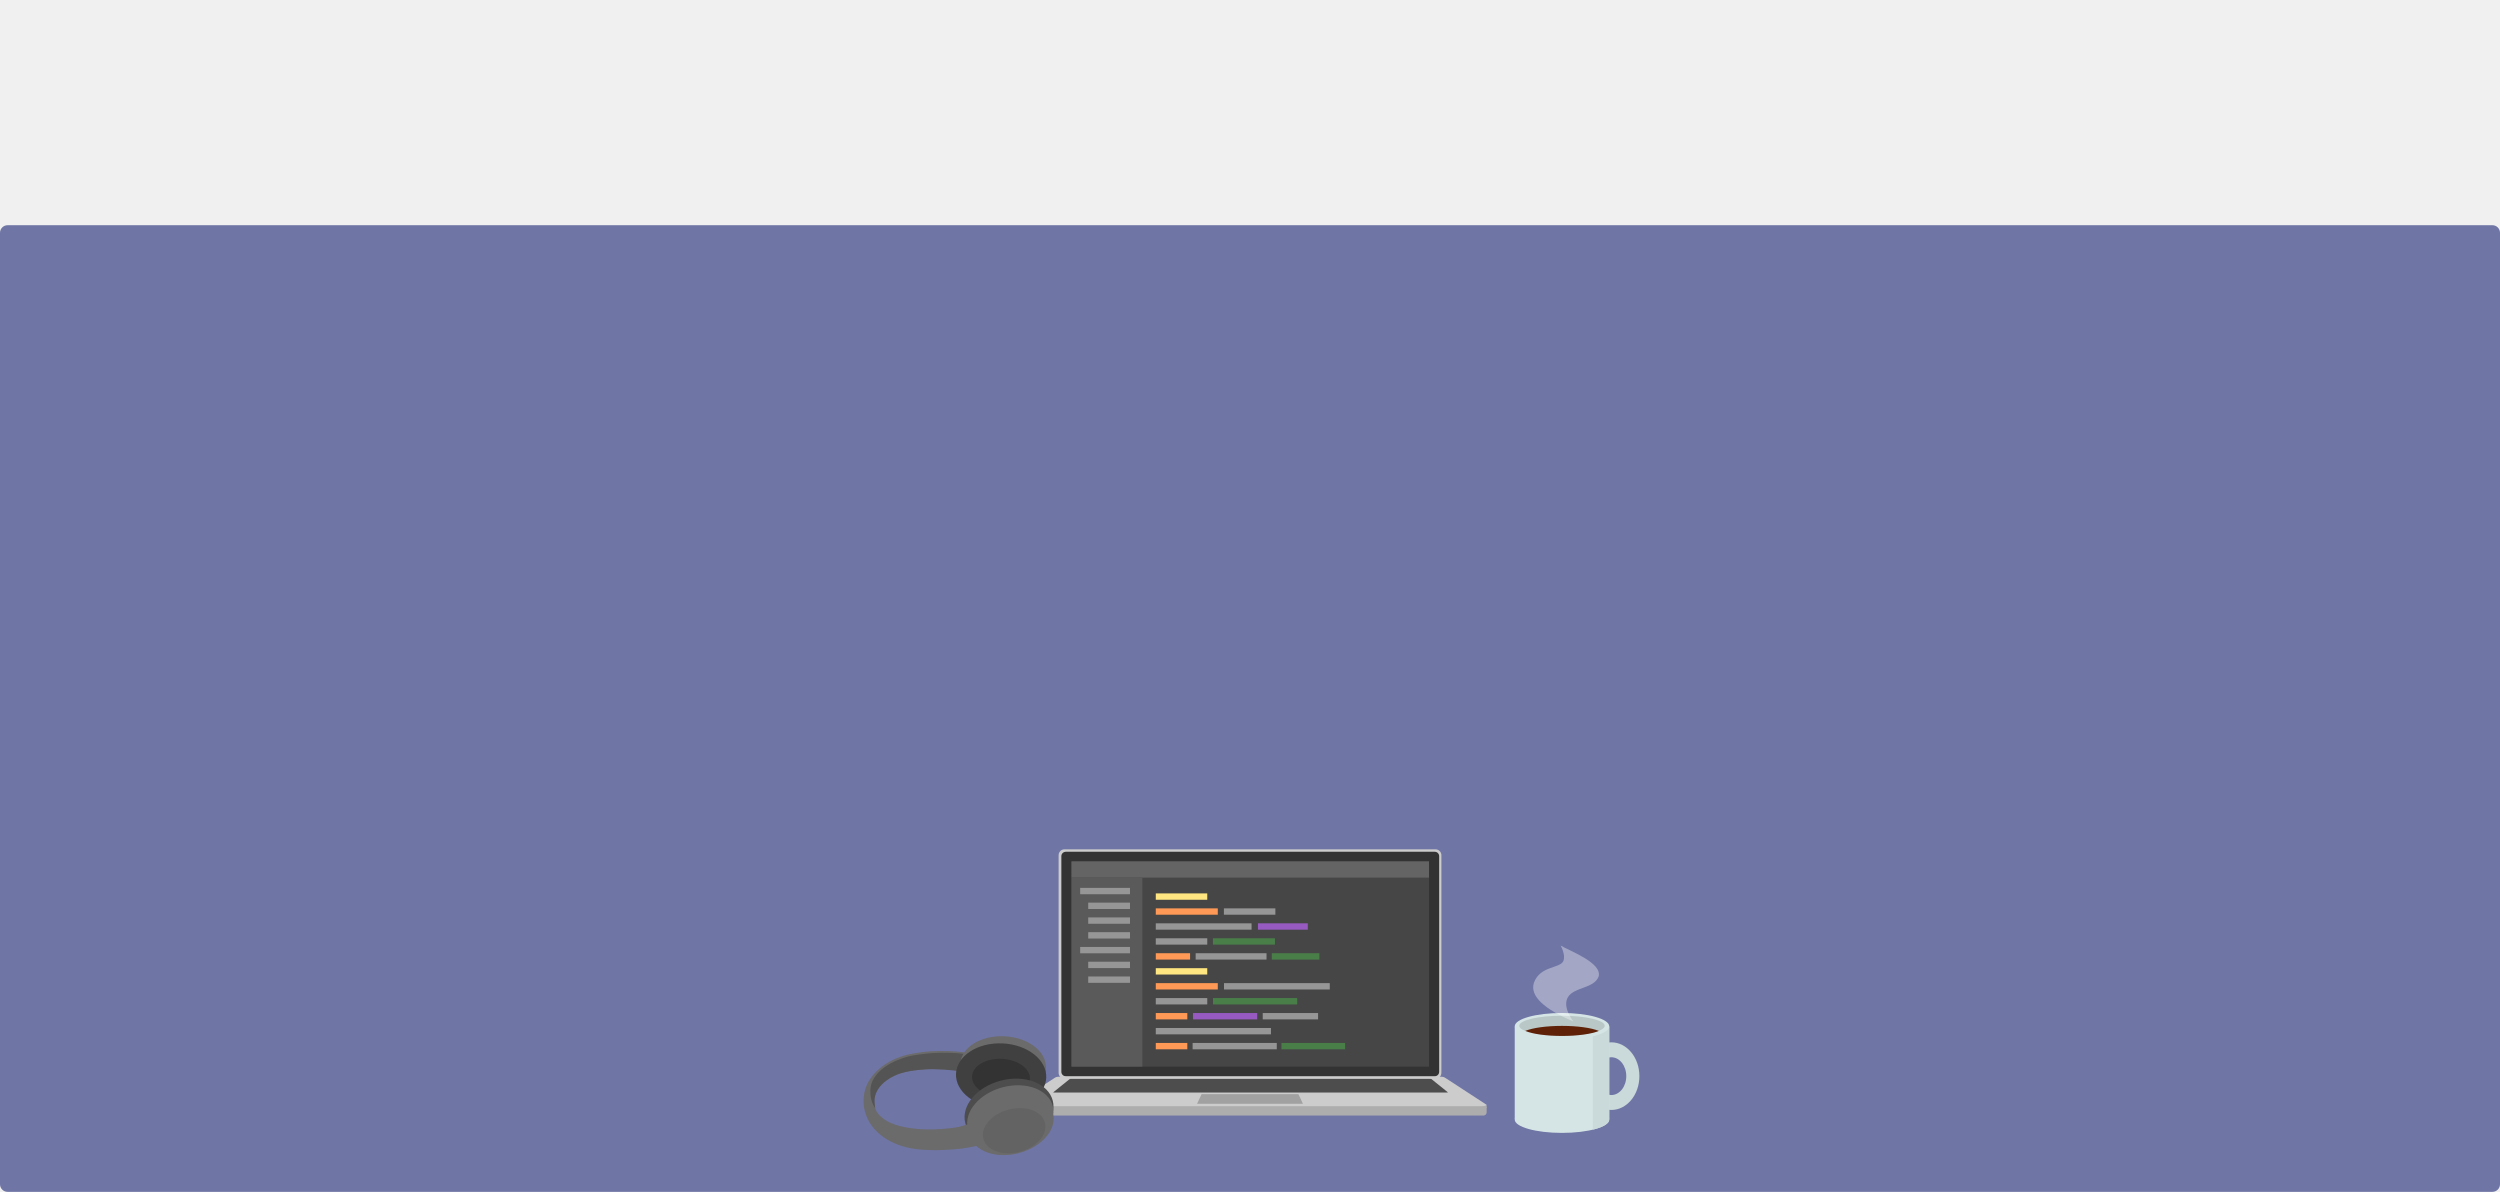
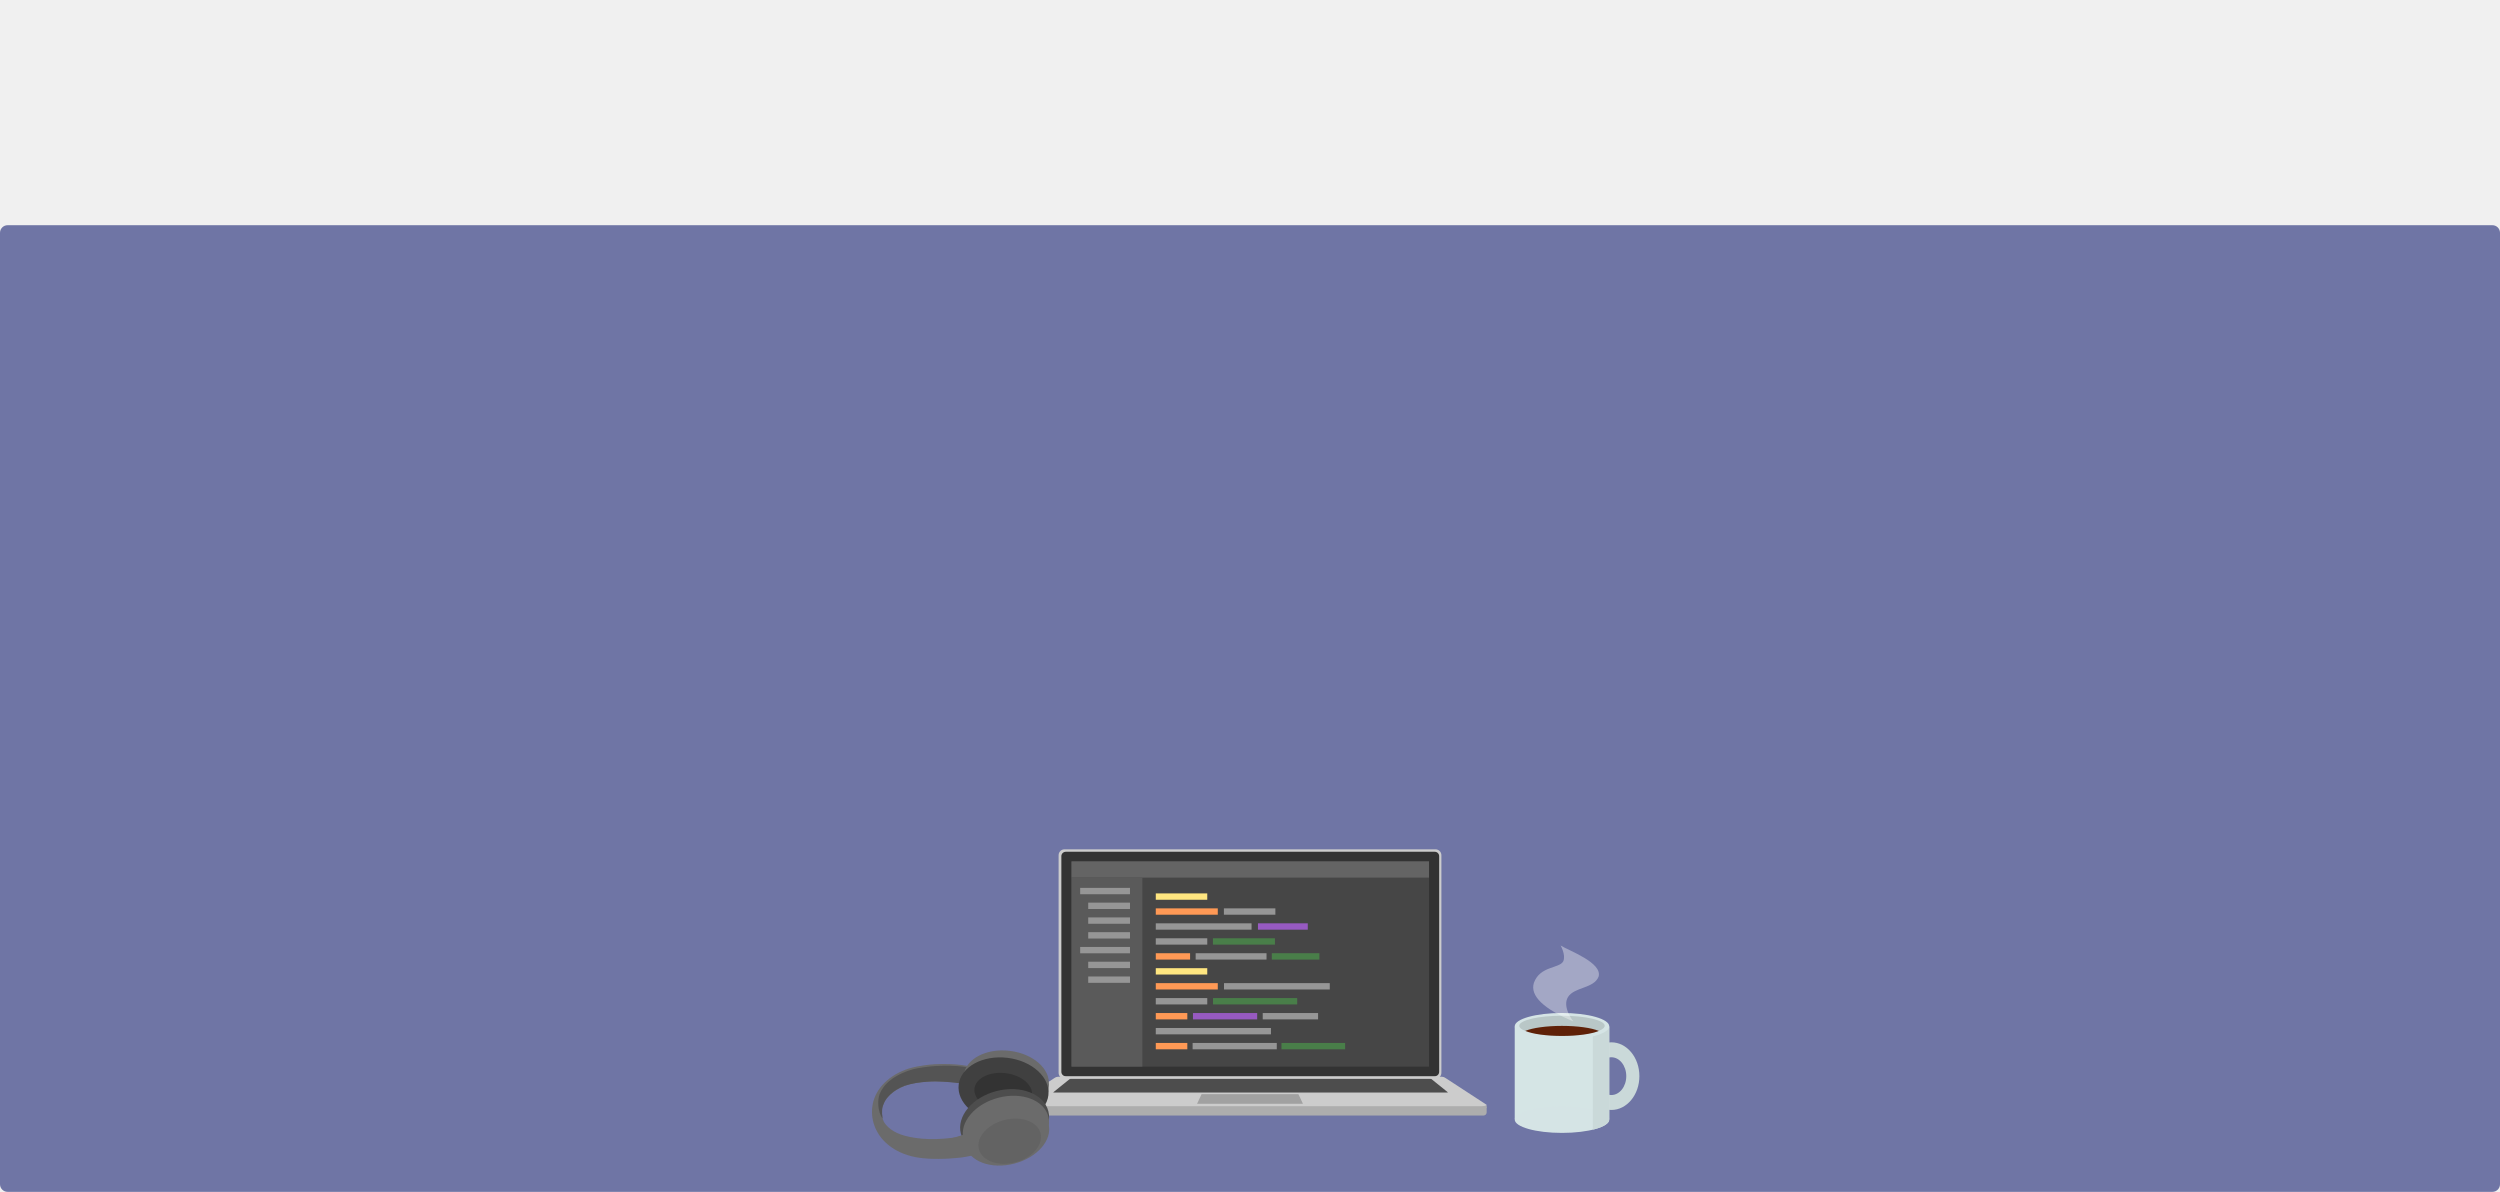
<svg xmlns="http://www.w3.org/2000/svg" width="2085.714" height="994.345" viewBox="0 0 551.845 263.087" version="1.1" id="svg8">
  <defs id="defs2">
    </defs>
  <g id="layer1" transform="translate(-5.077733,85.4139)">
    <rect style="fill:#6f75a5;fill-opacity:1;stroke-width:0.243" id="rect1621" width="551.845" height="213.375" x="5.078" y="-35.702" ry="1.678" />
    <g id="g2002" transform="matrix(0.6156012,0,0,0.6156012,89.72334,-59.95134)">
      <path id="path1695-3-6" style="fill:#cad9d9;fill-opacity:1;stroke-width:0.069" d="m 440.282,332.385 a 10.059,12.129 0 0 0 -10.059,12.129 10.059,12.129 0 0 0 10.059,12.129 10.059,12.129 0 0 0 10.059,-12.129 10.059,12.129 0 0 0 -10.059,-12.129 z m -0.008,5.355 a 5.355,6.774 0 0 1 0.008,0 5.355,6.774 0 0 1 5.355,6.774 5.355,6.774 0 0 1 -5.355,6.774 5.355,6.774 0 0 1 -5.355,-6.774 5.355,6.774 0 0 1 5.347,-6.774 z" />
      <rect style="fill:#d5e5e5;fill-opacity:1;stroke-width:0.073" id="rect1672-2" width="33.892" height="33.179" x="405.64" y="326.752" ry="0" />
      <ellipse style="fill:#d5e4e5;fill-opacity:1;stroke-width:0.076" id="path1674-4-6" cx="422.587" cy="360.09" rx="16.946" ry="4.776" />
      <path id="path1674-4-6-1" style="fill:#cad9d9;fill-opacity:1;stroke-width:0.076" d="m 433.637,326.752 v 36.854 h 0.42 a 16.946,4.776 0 0 0 5.476,-3.516 16.946,4.776 0 0 0 0,-0.008 16.946,4.776 0 0 0 -0.01,-0.151 h 0.01 v -33.179 z" />
      <ellipse style="fill:#d5e4e5;fill-opacity:1;stroke-width:0.076" id="path1674-7" cx="422.587" cy="326.643" rx="16.946" ry="4.776" />
      <ellipse style="fill:#b9c7c7;fill-opacity:1;stroke-width:0.063" id="path1674-9-6" cx="422.581" cy="326.452" rx="15.327" ry="3.6" />
      <path id="rect1806-0" style="fill:#ffffff;fill-opacity:0.361;stroke-width:0.069" d="m 422.081,297.663 c 1e-5,0 1.941,3.332 0.976,5.644 -1.374,2.672 -8.35,1.625 -10.545,7.752 -1.468,4.638 3.48,9.338 14.133,13.834 0,0 -4.154,-5.209 -1.874,-8.789 2.281,-3.58 9.294,-3 10.95,-7.282 1.403,-5.016 -10.645,-9.28 -13.641,-11.159 z" />
      <path id="path1674-9-0-8" style="fill:#5f2108;fill-opacity:1;stroke-width:0.061" d="m 422.536,326.493 a 14.967,3.426 0 0 0 -13.125,1.805 14.967,3.426 0 0 0 13.186,1.805 14.967,3.426 0 0 0 13.186,-1.805 14.967,3.426 0 0 0 -13.186,-1.805 14.967,3.426 0 0 0 -0.06,0 z" />
    </g>
    <rect style="fill:#cccccc;fill-rule:evenodd;stroke-width:0.166" id="rect10-6" width="84.496" height="50.647" x="238.752" y="102.062" ry="1.301" />
    <rect style="fill:#333333;fill-rule:evenodd;stroke-width:0.163" id="rect10" width="83.398" height="49.549" x="239.36" y="102.603" ry="0.975" />
    <rect style="fill:#464646;fill-opacity:1;fill-rule:evenodd;stroke-width:0.152" id="rect10-0" width="78.921" height="45.305" x="241.598" y="104.725" ry="0" />
    <rect style="fill:#646464;fill-opacity:1;fill-rule:evenodd;stroke-width:0.043" id="rect10-0-3" width="78.921" height="3.582" x="241.598" y="104.725" ry="0" />
    <rect style="fill:#5a5a5a;fill-opacity:1;fill-rule:evenodd;stroke-width:0.065" id="rect10-0-3-1" width="15.642" height="41.723" x="241.598" y="108.307" ry="0" />
    <rect style="fill:#969696;fill-opacity:1;fill-rule:evenodd;stroke-width:0.01" id="rect10-0-3-1-3-3-5" width="11.363" height="1.402" x="275.239" y="115.097" ry="0" />
    <rect style="fill:#ff9955;fill-opacity:1;fill-rule:evenodd;stroke-width:0.011" id="rect10-0-3-1-3-3-5-3" width="13.686" height="1.402" x="260.202" y="115.097" ry="0" />
    <rect style="fill:#ffe680;fill-opacity:1;fill-rule:evenodd;stroke-width:0.01" id="rect10-0-3-1-3-3-5-3-0" width="11.363" height="1.402" x="260.202" y="111.796" ry="0" />
    <rect style="fill:#969696;fill-opacity:1;fill-rule:evenodd;stroke-width:0.014" id="rect10-0-3-1-3-3-5-8" width="21.143" height="1.402" x="260.202" y="118.398" ry="0" />
    <rect style="fill:#969696;fill-opacity:1;fill-rule:evenodd;stroke-width:0.01" id="rect10-0-3-1-3-3-5-8-5" width="11.363" height="1.402" x="260.202" y="121.699" ry="0" />
    <rect style="fill:#975ac1;fill-opacity:1;fill-rule:evenodd;stroke-width:0.01" id="rect10-0-3-1-3-3-5-3-4" width="10.996" height="1.402" x="282.758" y="118.398" ry="0" />
    <rect style="fill:#497e49;fill-opacity:1;fill-rule:evenodd;stroke-width:0.011" id="rect10-0-3-1-3-3-5-3-4-2" width="13.686" height="1.402" x="272.815" y="121.699" ry="0" />
    <rect style="fill:#969696;fill-opacity:1;fill-rule:evenodd;stroke-width:0.012" id="rect10-0-3-1-3-3-5-8-7" width="15.642" height="1.402" x="269.004" y="124.999" ry="0" />
    <rect style="fill:#497e49;fill-opacity:1;fill-rule:evenodd;stroke-width:0.01" id="rect10-0-3-1-3-3-5-3-4-2-4" width="10.507" height="1.402" x="285.814" y="124.999" ry="0" />
    <rect style="fill:#969696;fill-opacity:1;fill-rule:evenodd;stroke-width:0.015" id="rect10-0-3-1-3-3-5-1" width="23.344" height="1.402" x="275.264" y="131.601" ry="0" />
    <rect style="fill:#ff9955;fill-opacity:1;fill-rule:evenodd;stroke-width:0.011" id="rect10-0-3-1-3-3-5-3-02" width="13.686" height="1.402" x="260.202" y="131.601" ry="0" />
    <rect style="fill:#ffe680;fill-opacity:1;fill-rule:evenodd;stroke-width:0.01" id="rect10-0-3-1-3-3-5-3-0-2" width="11.363" height="1.402" x="260.202" y="128.3" ry="0" />
    <rect style="fill:#969696;fill-opacity:1;fill-rule:evenodd;stroke-width:0.011" id="rect10-0-3-1-3-3-5-8-4" width="12.219" height="1.402" x="283.808" y="138.203" ry="0" />
    <rect style="fill:#969696;fill-opacity:1;fill-rule:evenodd;stroke-width:0.01" id="rect10-0-3-1-3-3-5-8-5-7" width="11.363" height="1.402" x="260.202" y="134.902" ry="0" />
    <rect style="fill:#975ac1;fill-opacity:1;fill-rule:evenodd;stroke-width:0.011" id="rect10-0-3-1-3-3-5-3-4-7" width="14.175" height="1.402" x="268.41" y="138.203" ry="0" />
    <rect style="fill:#497e49;fill-opacity:1;fill-rule:evenodd;stroke-width:0.013" id="rect10-0-3-1-3-3-5-3-4-2-0" width="18.576" height="1.402" x="272.84" y="134.902" ry="0" />
    <rect style="fill:#497e49;fill-opacity:1;fill-rule:evenodd;stroke-width:0.011" id="rect10-0-3-1-3-3-5-3-4-2-4-9" width="14.052" height="1.402" x="287.946" y="144.805" ry="0" />
    <rect style="fill:#969696;fill-opacity:1;fill-rule:evenodd;stroke-width:0.015" id="rect10-0-3-1-3-3-5-8-7-0-6" width="25.422" height="1.402" x="260.202" y="141.504" ry="0" />
    <rect style="fill:#969696;fill-opacity:1;fill-rule:evenodd;stroke-width:0.013" id="rect10-0-3-1-3-3-5-8-7-0-6-2" width="18.576" height="1.402" x="268.334" y="144.805" ry="0" />
    <rect style="fill:#ff9955;fill-opacity:1;fill-rule:evenodd;stroke-width:0.008" id="rect10-0-3-1-3-3-5-3-02-8" width="7.573" height="1.402" x="260.202" y="124.999" ry="0" />
    <rect style="fill:#ff9955;fill-opacity:1;fill-rule:evenodd;stroke-width:0.008" id="rect10-0-3-1-3-3-5-3-02-4" width="6.962" height="1.402" x="260.202" y="138.203" ry="0" />
    <rect style="fill:#ff9955;fill-opacity:1;fill-rule:evenodd;stroke-width:0.008" id="rect10-0-3-1-3-3-5-3-02-4-2" width="6.962" height="1.402" x="260.202" y="144.805" ry="0" />
    <rect style="fill:#969696;fill-opacity:1;fill-rule:evenodd;stroke-width:0.01" id="rect10-0-3-1-3-3-5-8-58" width="10.996" height="1.402" x="243.514" y="110.573" ry="0" />
    <rect style="fill:#969696;fill-opacity:1;fill-rule:evenodd;stroke-width:0.009" id="rect10-0-3-1-3-3-5-8-58-0" width="9.222" height="1.402" x="245.289" y="113.834" ry="0" />
    <rect style="fill:#969696;fill-opacity:1;fill-rule:evenodd;stroke-width:0.009" id="rect10-0-3-1-3-3-5-8-58-05" width="9.222" height="1.402" x="245.289" y="117.094" ry="0" />
    <rect style="fill:#969696;fill-opacity:1;fill-rule:evenodd;stroke-width:0.009" id="rect10-0-3-1-3-3-5-8-58-3" width="9.222" height="1.402" x="245.289" y="120.354" ry="0" />
    <rect style="fill:#969696;fill-opacity:1;fill-rule:evenodd;stroke-width:0.01" id="rect10-0-3-1-3-3-5-8-58-33" width="10.996" height="1.402" x="243.514" y="123.614" ry="0" />
    <rect style="fill:#969696;fill-opacity:1;fill-rule:evenodd;stroke-width:0.009" id="rect10-0-3-1-3-3-5-8-58-2" width="9.222" height="1.402" x="245.289" y="126.874" ry="0" />
    <rect style="fill:#969696;fill-opacity:1;fill-rule:evenodd;stroke-width:0.009" id="rect10-0-3-1-3-3-5-8-58-9" width="9.222" height="1.402" x="245.289" y="130.134" ry="0" />
    <g id="g1061" transform="matrix(0.9039028,0,0,0.9039028,24.09931,-30.80284)">
      <rect style="fill:#adadad;fill-opacity:1;stroke-width:0.16" id="rect1499-0-4" width="115.585" height="2.586" x="226.42" y="209.416" ry="0.762" />
      <rect style="fill:#adadad;fill-opacity:1;stroke-width:0.079" id="rect1499-6-8-3" width="115.585" height="0.625" x="226.42" y="209.537" ry="0" />
      <path id="rect1412-9-5" style="fill:#cccccc;fill-opacity:1;stroke-width:0.099" d="m 237.722,202.52 h 92.981 c 0.703,0 0.923,0.102 1.269,0.328 l 9.95,6.487 c 0.418,0.273 -0.684,0.396 -1.534,0.396 H 228.037 c -0.85,0 -1.952,-0.123 -1.534,-0.396 l 9.95,-6.487 c 0.346,-0.226 0.566,-0.328 1.269,-0.328 z" />
      <path id="rect1522-7-2" style="fill:#4d4d4d;fill-opacity:1;stroke-width:0.099" d="m 240.443,203.051 h 87.809 c 0.134,0 0.22,0.007 0.241,0.024 l 4.065,3.277 c 0.023,0.019 -0.117,0.027 -0.263,0.027 h -95.894 c -0.146,0 -0.286,-0.007 -0.263,-0.027 l 4.065,-3.277 c 0.021,-0.019 0.108,-0.024 0.241,-0.024 z" />
      <path id="rect1522-6-7-9" style="fill:#a1a1a1;fill-opacity:1;stroke-width:0.043" d="m 272.446,206.781 h 23.535 c 0.036,0 0.059,0.005 0.065,0.016 l 1.089,2.315 c 0.007,0.016 -0.032,0.021 -0.07,0.021 h -25.702 c -0.039,0 -0.077,-0.005 -0.07,-0.021 l 1.089,-2.315 c 0.006,-0.016 0.029,-0.016 0.065,-0.016 z" />
    </g>
-     <g id="g966" transform="matrix(0.8386323,0,0,0.8386323,31.13284,-34.78473)">
-       <path style="fill:#6b6b6b;fill-opacity:1;stroke-width:0.089" d="m 219.924,242.155 c -4.086,0.357 -8.47,0.245 -11.235,-0.286 -6.094,-1.171 -10.495,-4.572 -11.971,-9.251 -0.684,-2.168 -0.585,-4.294 -0.113,-6.019 1.205,-4.404 5.637,-8.052 11.358,-9.403 1.493,-0.353 4.471,-0.797 6.352,-0.885 2.87,-0.134 5.67,-0.046 7.823,0.247 1.749,0.238 2.07,0.32 2.171,0.559 0.048,0.113 0.249,1.277 0.447,2.587 0.34,2.249 0.351,2.38 0.192,2.355 -0.092,-0.015 -0.863,-0.152 -1.713,-0.305 -6.468,-1.166 -13.788,-0.924 -17.778,0.587 -3.409,1.292 -5.689,3.445 -6.295,5.944 -0.17,0.7 -0.175,0.875 -0.059,1.803 0.155,1.234 0.272,1.892 1.086,2.821 1.699,1.941 4.226,3.05 8.437,3.667 5.101,0.746 11.32,0.241 17.879,-1.329 0.54,-0.129 0.988,-0.257 1.007,-0.241 0.038,0.033 0.94,5.649 0.913,5.685 -0.106,0.137 -5.392,1.177 -6.565,1.292 -0.203,0.02 -1.075,0.098 -1.938,0.173 z" id="path2381" />
-       <path id="path2381-4-2-4" style="fill:#545454;fill-opacity:1;stroke-width:0.087" d="m 211.078,217.157 c -1.259,0.171 -2.43,0.369 -3.014,0.528 -5.664,1.543 -8.631,4.262 -9.667,6.904 -0.575,1.466 -0.629,4.672 0.863,6.667 -0.265,-2.058 -0.191,-2.97 0.454,-4.346 0.646,-1.376 2.436,-3.404 5.849,-4.659 2.315,-0.701 4.042,-0.95 6.828,-1.151 2.786,-0.201 7.373,0.137 10.968,0.738 0.849,0.142 1.591,0.021 1.683,0.035 0.158,0.023 0.148,-0.102 -0.179,-2.252 -0.148,-0.968 -0.297,-1.848 -0.379,-2.249 -0.208,-0.132 -0.71,-0.216 -2.041,-0.382 -2.151,-0.268 -4.948,-0.337 -7.817,-0.193 -0.94,0.047 -2.289,0.19 -3.548,0.36 z" />
-       <ellipse style="fill:#6b6b6b;fill-opacity:1;stroke-width:0.217" id="path2285-5" cx="242.486" cy="209.274" rx="11.266" ry="7.782" transform="matrix(0.9989532,0.04574331,-0.04430354,0.9990181,0,0)" />
-       <rect style="fill:#6b6b6b;fill-opacity:1;stroke-width:0.027" id="rect2696" width="0.851" height="2.19" x="243.369" y="220.201" ry="0.003" />
-       <ellipse style="fill:#404040;fill-opacity:1;stroke-width:0.145" id="path2287-1" cx="242.229" cy="212.084" rx="11.887" ry="8.518" transform="rotate(2.580196)" />
-       <ellipse style="fill:#333333;fill-opacity:1;stroke-width:0.089" id="path2287-1-6" transform="rotate(2.580196)" ry="4.993" rx="7.632" cy="212.624" cx="242.219" />
-       <ellipse style="fill:#4d4d4d;fill-opacity:1;stroke-width:0.145" id="path2287" cx="169.77" cy="283.091" rx="11.887" ry="8.518" transform="rotate(-14.32121)" />
-       <ellipse style="fill:#6b6b6b;fill-opacity:1;stroke-width:0.217" id="path2285" cx="170.482" cy="287.012" rx="11.305" ry="7.776" transform="matrix(0.9681191,-0.2504904,0.2442591,0.96971,0,0)" />
-       <rect style="fill:#6b6b6b;fill-opacity:1;stroke-width:0.1" id="rect2528" width="7.68" height="3.493" x="244.044" y="308.253" transform="matrix(0.9561081,-0.2930143,-0.04122472,0.9991499,0,0)" />
-       <ellipse style="fill:#6b6b6b;fill-opacity:1;stroke-width:0.225" id="path2285-0" cx="171.306" cy="285.544" rx="11.557" ry="8.176" transform="matrix(0.9675105,-0.2528308,0.2420724,0.9702582,0,0)" />
-       <ellipse style="fill:#636363;fill-opacity:1;stroke-width:0.161" id="path2285-0-2" cx="170.222" cy="288.442" rx="8.378" ry="5.755" transform="matrix(0.9686019,-0.2486169,0.2461109,0.9692417,0,0)" />
+     <g id="g977" transform="translate(-45.84487,-47.24309)">
+       <g id="g939" transform="matrix(0.9158696,0,0,0.9568489,22.5584,9.391637)">
+         <path style="fill:#6b6b6b;fill-opacity:1;stroke-width:0.075" d="m 261.004,217.472 c -3.427,0.299 -7.104,0.206 -9.422,-0.24 -5.111,-0.982 -8.801,-3.834 -10.039,-7.758 -0.573,-1.818 -0.49,-3.601 -0.095,-5.048 1.01,-3.693 4.727,-6.753 9.525,-7.886 1.252,-0.296 3.749,-0.669 5.327,-0.742 2.407,-0.112 4.755,-0.038 6.561,0.207 1.467,0.199 1.736,0.269 1.821,0.469 0.04,0.095 0.209,1.071 0.375,2.17 0.285,1.886 0.294,1.996 0.161,1.975 -0.077,-0.012 -0.724,-0.127 -1.437,-0.256 -5.425,-0.978 -11.563,-0.775 -14.909,0.493 -2.859,1.083 -4.771,2.889 -5.279,4.984 -0.142,0.587 -0.147,0.733 -0.049,1.512 0.13,1.035 0.228,1.587 0.91,2.366 1.425,1.628 3.544,2.558 7.076,3.075 4.278,0.626 9.493,0.203 14.994,-1.114 0.453,-0.108 0.829,-0.216 0.844,-0.202 0.032,0.027 0.789,4.738 0.765,4.767 -0.089,0.115 -4.522,0.987 -5.506,1.083 -0.17,0.017 -0.902,0.082 -1.625,0.145 z" id="path2381" />
+         <path id="path2381-4-2-4" style="fill:#545454;fill-opacity:1;stroke-width:0.073" d="m 253.585,196.508 c -1.056,0.143 -2.038,0.309 -2.527,0.443 -4.75,1.294 -7.238,3.575 -8.107,5.79 -0.483,1.23 -0.528,3.918 0.724,5.592 -0.222,-1.726 -0.16,-2.49 0.381,-3.645 0.542,-1.154 2.043,-2.855 4.905,-3.907 1.941,-0.588 3.39,-0.797 5.726,-0.965 2.337,-0.169 6.183,0.115 9.198,0.619 0.712,0.119 1.334,0.018 1.412,0.029 0.133,0.019 0.124,-0.086 -0.151,-1.889 -0.124,-0.812 -0.249,-1.549 -0.318,-1.886 -0.174,-0.111 -0.595,-0.181 -1.712,-0.321 -1.804,-0.225 -4.15,-0.283 -6.555,-0.162 -0.789,0.04 -1.92,0.159 -2.976,0.302 z" />
+       </g>
+       <g id="g935" transform="rotate(4.180527,255.4557,214.7369)">
+         <ellipse style="fill:#6b6b6b;fill-opacity:1;stroke-width:0.182" id="path2285-5" cx="280.488" cy="186.379" rx="9.448" ry="6.526" transform="matrix(0.9989532,0.04574331,-0.04430354,0.9990181,0,0)" />
+         <rect style="fill:#6b6b6b;fill-opacity:1;stroke-width:0.022" id="rect2696" width="0.713" height="1.836" x="280.666" y="199.06" ry="0.002" />
+         <ellipse style="fill:#404040;fill-opacity:1;stroke-width:0.122" id="path2287-1" cx="280.28" cy="188.791" rx="9.969" ry="7.143" transform="rotate(2.580196)" />
+         <ellipse style="fill:#333333;fill-opacity:1;stroke-width:0.075" id="path2287-1-6" transform="rotate(2.580196)" ry="4.188" rx="6.4" cy="189.244" cx="280.271" />
+       </g>
+       <g id="g929" transform="translate(-0.5669643,0.3779762)">
+         <ellipse style="fill:#4d4d4d;fill-opacity:1;stroke-width:0.122" id="path2287" cx="213.004" cy="270.295" rx="9.969" ry="7.143" transform="rotate(-14.32121)" />
+         <ellipse style="fill:#6b6b6b;fill-opacity:1;stroke-width:0.182" id="path2285" cx="213.707" cy="273.812" rx="9.481" ry="6.521" transform="matrix(0.9681191,-0.2504904,0.2442591,0.96971,0,0)" />
+         <rect style="fill:#6b6b6b;fill-opacity:1;stroke-width:0.084" id="rect2528" width="6.441" height="2.929" x="286.402" y="296.887" transform="matrix(0.9561081,-0.2930143,-0.04122472,0.9991499,0,0)" />
+         <ellipse style="fill:#6b6b6b;fill-opacity:1;stroke-width:0.189" id="path2285-0" cx="214.475" cy="272.752" rx="9.692" ry="6.857" transform="matrix(0.9675105,-0.2528308,0.2420724,0.9702582,0,0)" />
+         <ellipse style="fill:#636363;fill-opacity:1;stroke-width:0.135" id="path2285-0-2" cx="213.425" cy="274.874" rx="7.026" ry="4.826" transform="matrix(0.9686019,-0.2486169,0.2461109,0.9692417,0,0)" />
+       </g>
    </g>
  </g>
</svg>
